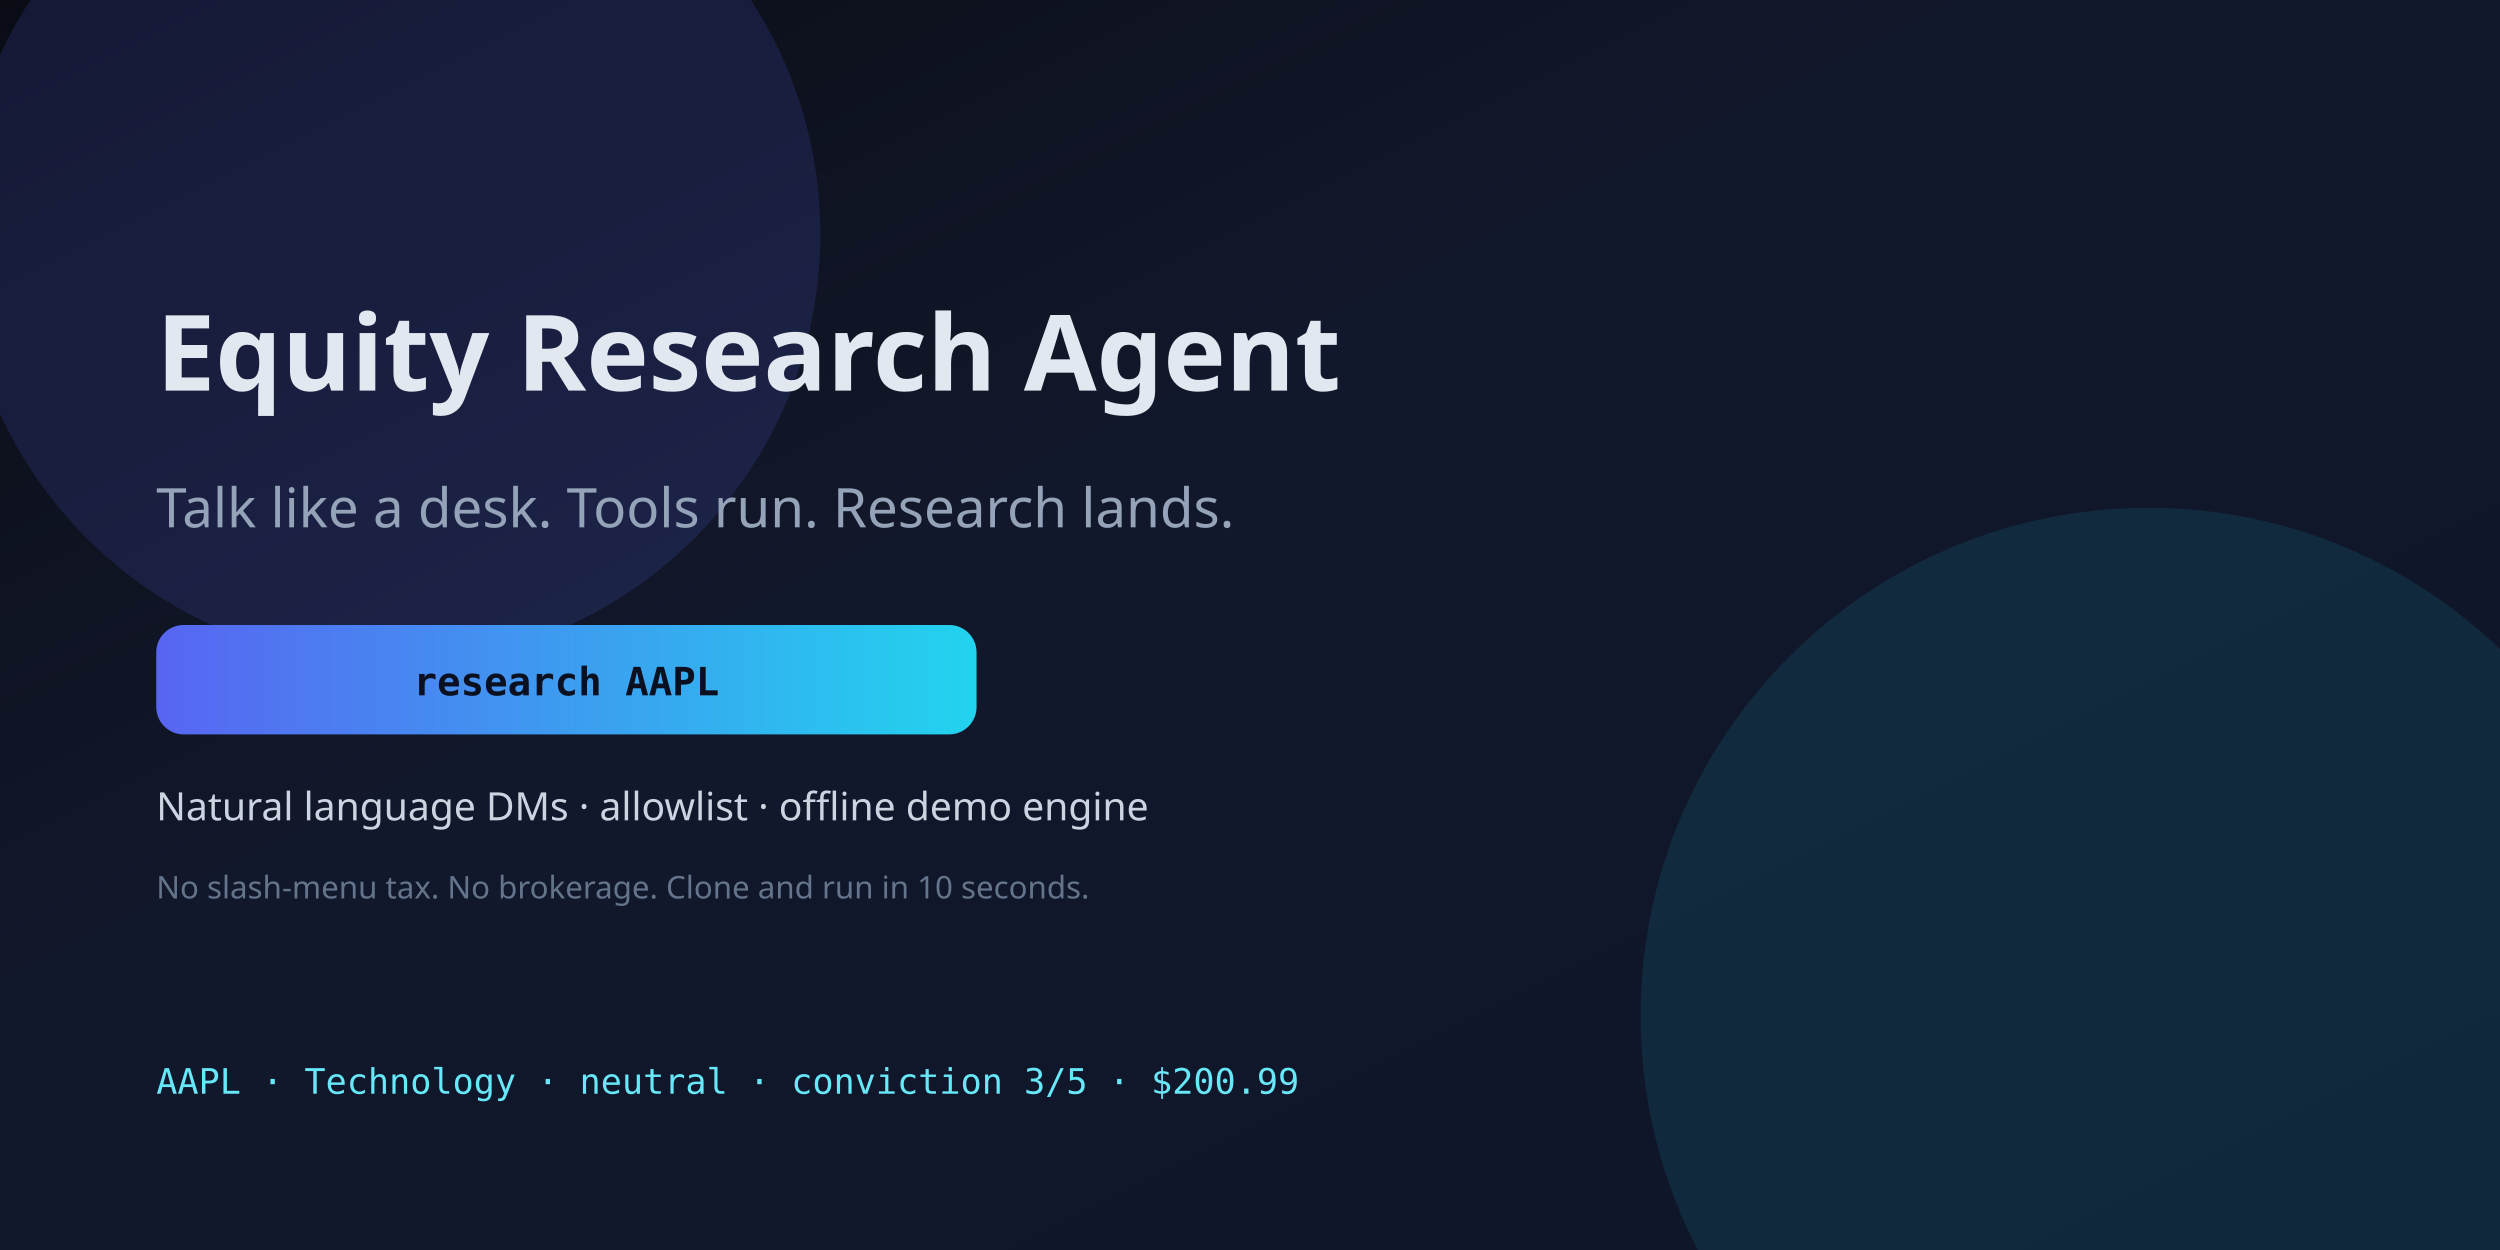
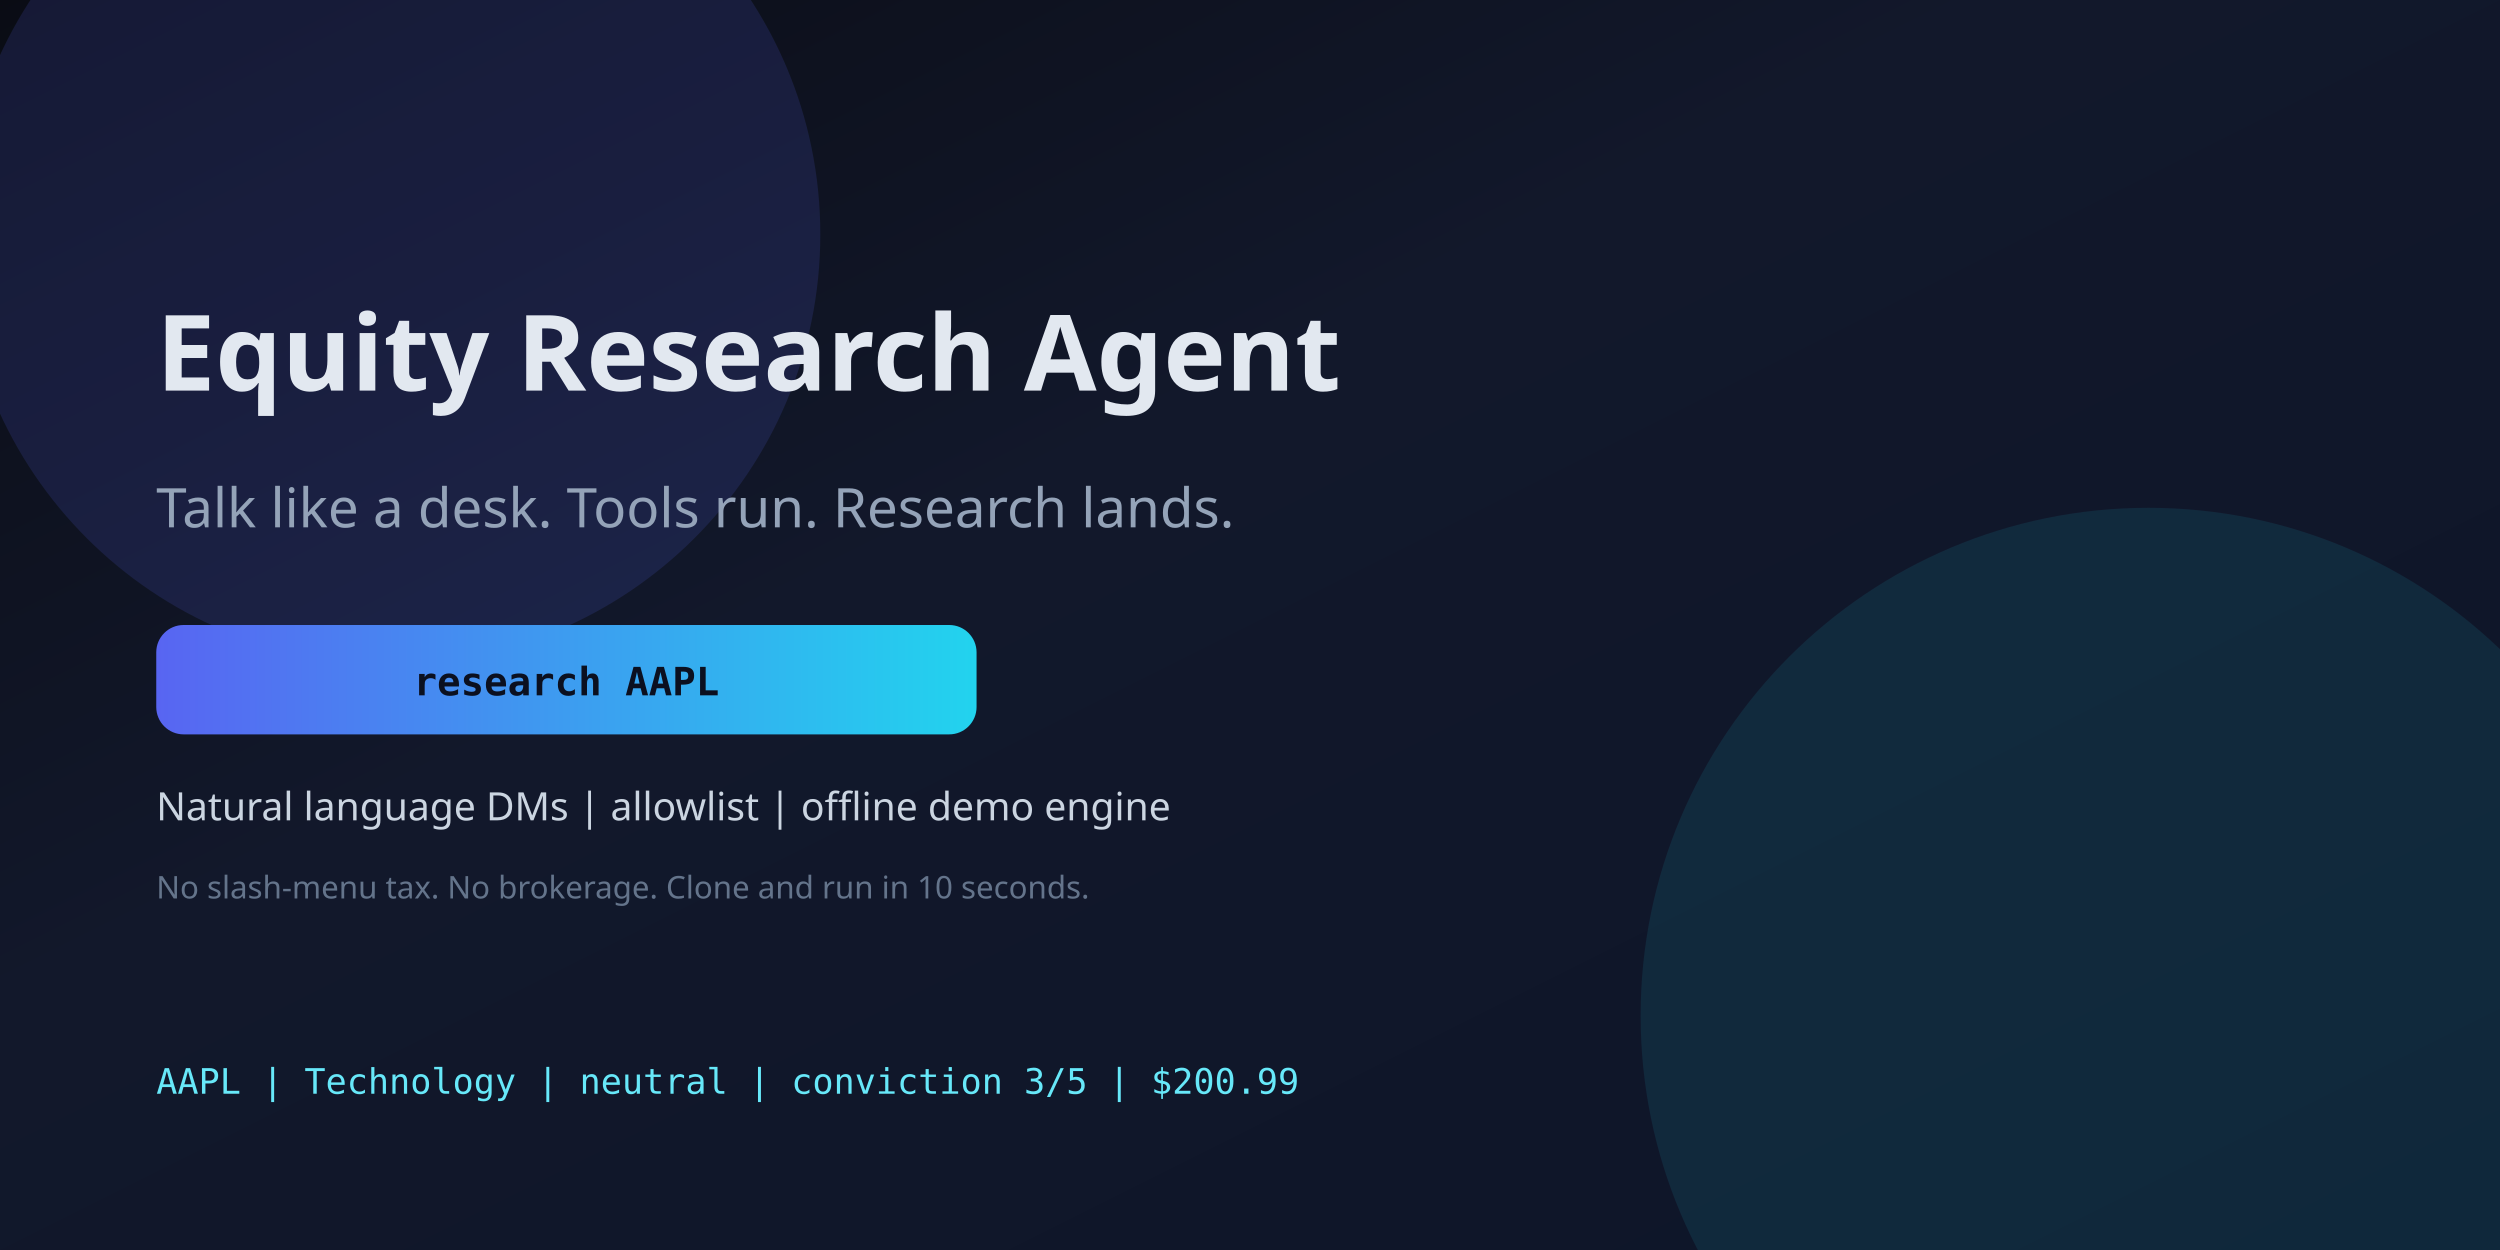
<svg xmlns="http://www.w3.org/2000/svg" width="1280" height="640" viewBox="0 0 1280 640">
  <defs>
    <linearGradient id="g" x1="0" y1="0" x2="1" y2="1">
      <stop offset="0%" stop-color="#0a0c14" />
      <stop offset="40%" stop-color="#12182b" />
      <stop offset="100%" stop-color="#0d1528" />
    </linearGradient>
    <linearGradient id="a" x1="0" y1="0" x2="1" y2="0">
      <stop offset="0%" stop-color="#5865F2" />
      <stop offset="100%" stop-color="#22d3ee" />
    </linearGradient>
  </defs>
  <rect width="1280" height="640" fill="url(#g)" />
  <circle cx="200" cy="120" r="220" fill="#5865F2" opacity="0.15" />
  <circle cx="1100" cy="520" r="260" fill="#22d3ee" opacity="0.10" />
  <text x="80" y="200" fill="#e2e8f0" font-family="Segoe UI, system-ui, sans-serif" font-size="54" font-weight="800">Equity Research Agent</text>
  <text x="80" y="270" fill="#94a3b8" font-family="Segoe UI, system-ui, sans-serif" font-size="28">Talk like a desk. Tools run. Research lands.</text>
  <rect x="80" y="320" width="420" height="56" rx="14" fill="url(#a)" />
  <text x="290" y="356" text-anchor="middle" fill="#0b1020" font-family="Consolas, monospace" font-size="20" font-weight="700">research AAPL</text>
-   <text x="80" y="420" fill="#cbd5e1" font-family="Segoe UI, system-ui, sans-serif" font-size="20">Natural language DMs · allowlist · offline demo engine</text>
+   <text x="80" y="420" fill="#cbd5e1" font-family="Segoe UI, system-ui, sans-serif" font-size="20">Natural language DMs | allowlist | offline demo engine</text>
  <text x="80" y="460" fill="#64748b" font-family="Segoe UI, system-ui, sans-serif" font-size="16">No slash-menu tax. No brokerage. Clone and run in 10 seconds.</text>
-   <text x="80" y="560" fill="#67e8f9" font-family="Consolas, monospace" font-size="18">AAPL · Technology · neutral · conviction 3/5 · $200.99</text>
+   <text x="80" y="560" fill="#67e8f9" font-family="Consolas, monospace" font-size="18">AAPL | Technology | neutral | conviction 3/5 | $200.99</text>
</svg>
